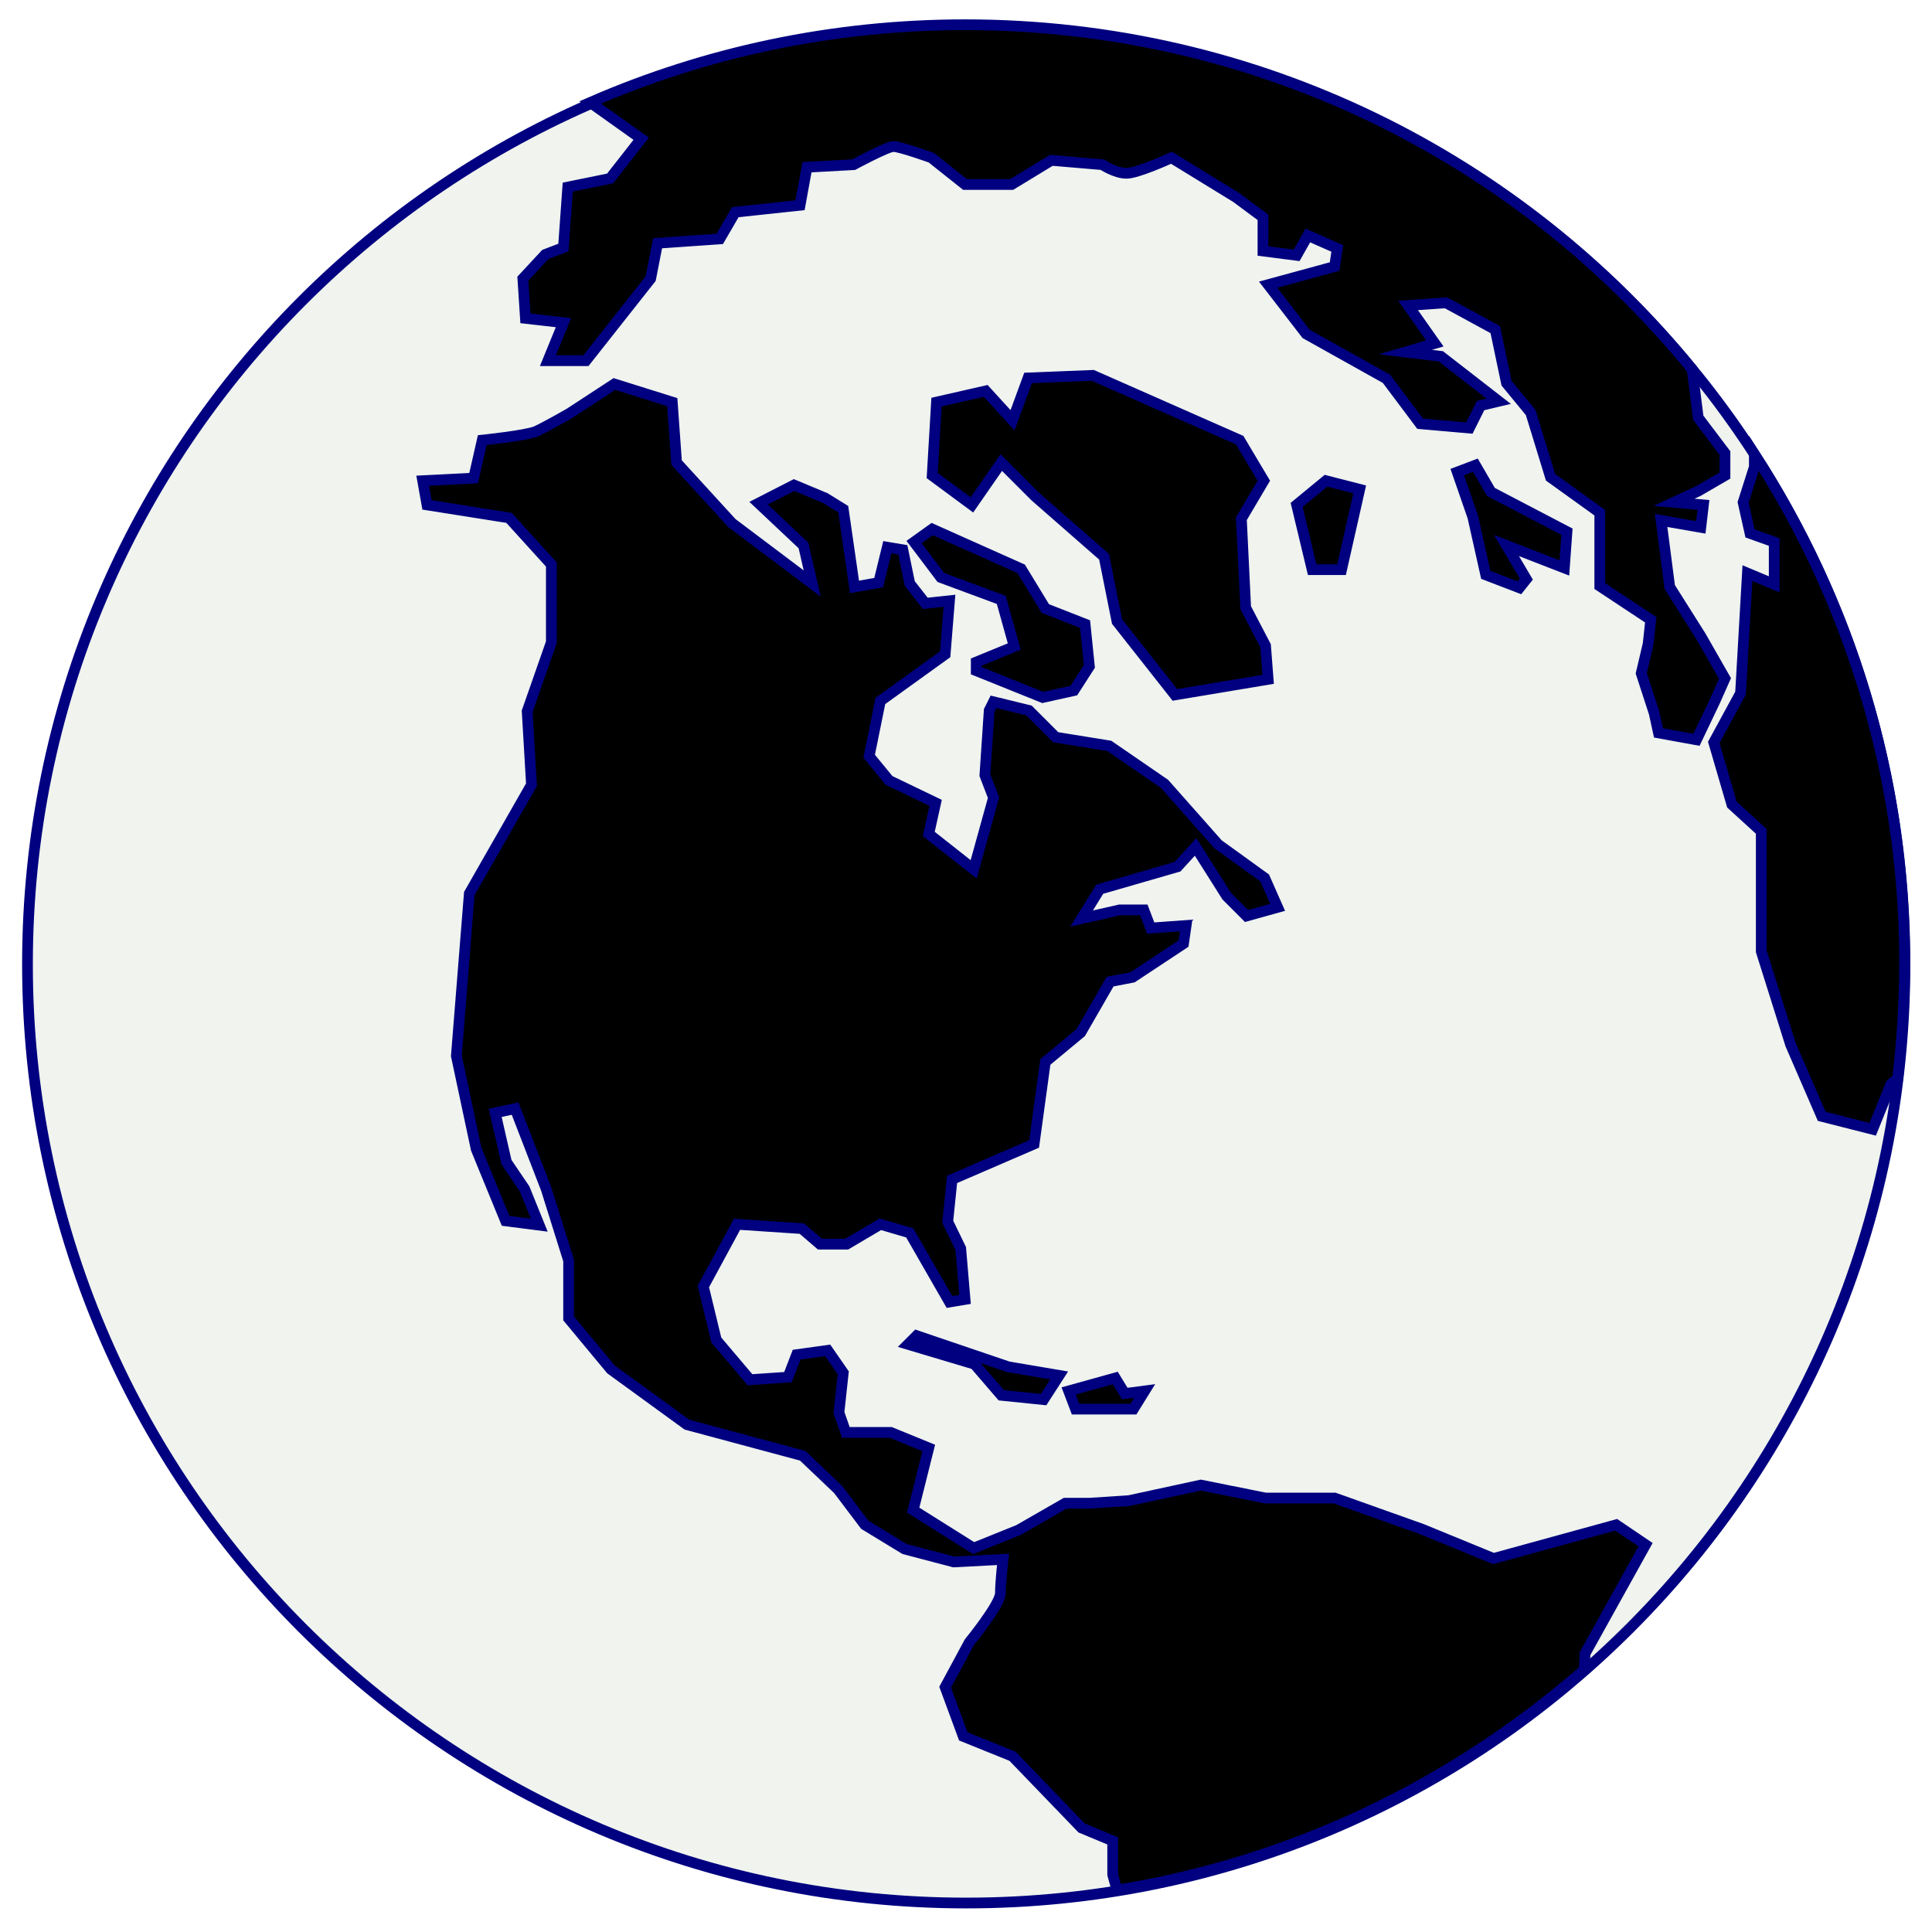
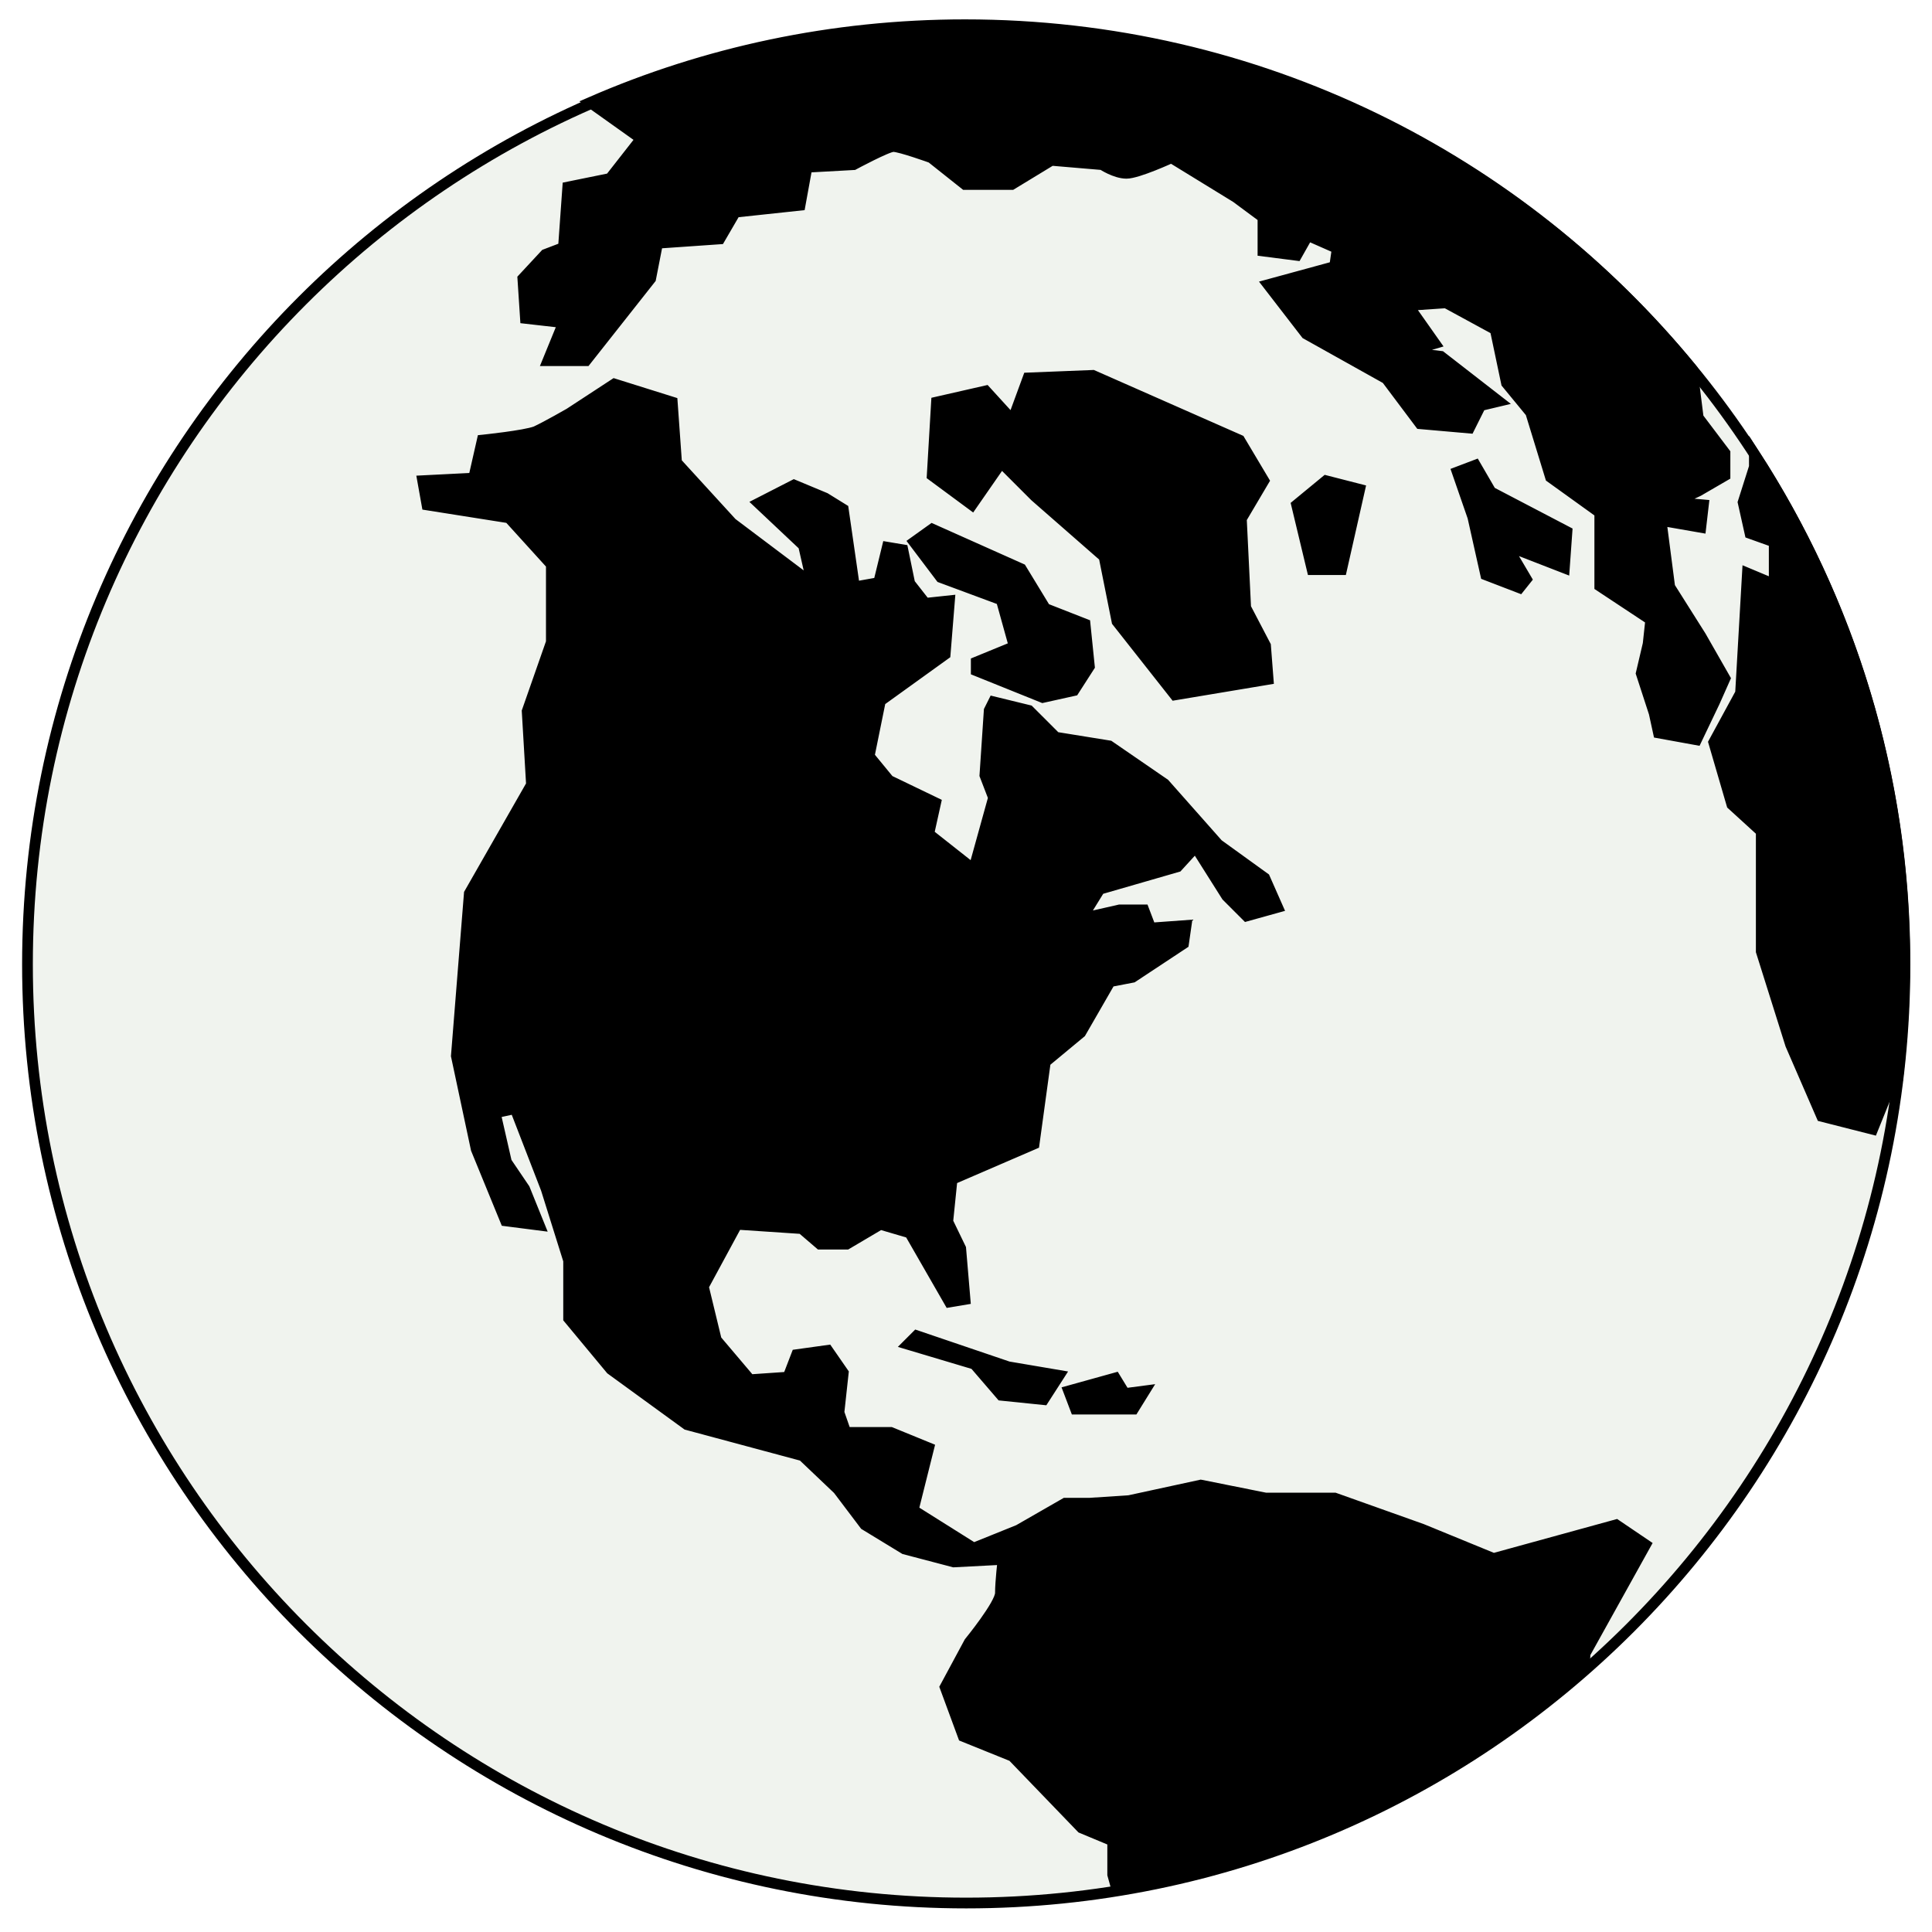
<svg xmlns="http://www.w3.org/2000/svg" width="72" height="72" viewBox="0 0 72 72" fill="none">
-   <path d="M36.008 70.92C55.329 70.92 70.992 55.258 70.992 35.937C70.992 16.616 55.329 0.953 36.008 0.953C16.687 0.953 1.024 16.616 1.024 35.937C1.024 55.258 16.687 70.92 36.008 70.92Z" fill="#F0F3EE" stroke="#000080" stroke-width="0.4" stroke-miterlimit="10" />
-   <path d="M34.74 19.717L38.056 21.198L38.957 22.678L40.437 23.258L40.598 24.835L40.019 25.736L38.86 25.993L36.382 24.995V24.674L37.798 24.094L37.315 22.356L35.062 21.52L34.065 20.2L34.74 19.717ZM55.66 58.081L52.989 56.986L49.738 55.828H47.163L44.75 55.345L42.078 55.924L40.598 56.021H39.697L37.959 57.019L36.285 57.694L34.032 56.278L34.612 53.961L33.196 53.382H31.522L31.265 52.642L31.426 51.161L30.846 50.324L29.688 50.485L29.366 51.322L27.95 51.419L26.695 49.938L26.212 47.943L27.467 45.625L29.881 45.786L30.557 46.366H31.554L32.809 45.625L33.904 45.947L35.384 48.522L35.964 48.425L35.803 46.527L35.32 45.529L35.481 43.952L38.538 42.632L38.957 39.575L40.276 38.481L41.37 36.582L42.207 36.421L44.106 35.166L44.203 34.49L42.883 34.586L42.626 33.91H41.724L40.308 34.232L40.984 33.138L43.881 32.301L44.557 31.561L45.715 33.395L46.456 34.136L47.614 33.814L47.131 32.72L45.393 31.465L43.398 29.212L41.338 27.796L39.343 27.474L38.345 26.476L37.026 26.154L36.865 26.476L36.704 28.89L37.026 29.727L36.285 32.398L34.612 31.078L34.869 29.92L33.131 29.083L32.391 28.182L32.809 26.122L35.223 24.384L35.384 22.389L34.483 22.485L33.904 21.745L33.646 20.49L33.067 20.393L32.745 21.713L31.844 21.874L31.426 18.977L30.75 18.559L29.591 18.076L28.271 18.752L29.945 20.329L30.267 21.745L27.274 19.492L25.214 17.239L25.053 14.986L22.897 14.31L21.223 15.405C21.223 15.405 20.386 15.887 19.968 16.081C19.55 16.241 17.973 16.402 17.973 16.402L17.651 17.819L15.752 17.915L15.913 18.816L18.97 19.299L20.547 21.037V23.933L19.646 26.508L19.807 29.244L17.49 33.299L17.007 39.35L17.747 42.825L18.842 45.497L20.097 45.658L19.55 44.306L18.874 43.308L18.455 41.474L19.196 41.313L20.354 44.306L21.191 46.977V49.133L22.768 51.032L25.6 53.092L29.913 54.251L31.233 55.506L32.23 56.825L33.711 57.727L35.545 58.209L37.38 58.113C37.38 58.113 37.283 58.95 37.283 59.368C37.283 59.786 36.124 61.203 36.124 61.203L35.223 62.876L35.899 64.71L37.734 65.451L40.308 68.122L41.467 68.605V69.86L41.628 70.439C48.226 69.377 54.212 66.448 59.039 62.232L59.072 61.621L61.325 57.566L60.23 56.825L55.66 58.081ZM64.285 25.285L63.384 23.708L62.226 21.874L61.904 19.395L63.384 19.653L63.481 18.816L62.387 18.72L63.288 18.301L64.285 17.722V16.885L63.288 15.566L63.062 13.763C56.658 5.91 46.906 0.922 35.964 0.922C31.007 0.922 26.276 1.952 21.996 3.818L23.895 5.17L22.736 6.651L21.159 6.972L20.998 9.225L20.322 9.483L19.485 10.384L19.582 11.864L20.998 12.025L20.419 13.441H21.835L24.248 10.384L24.506 9.064L26.823 8.903L27.403 7.906L29.816 7.648L30.074 6.232L31.812 6.136C31.812 6.136 33.067 5.46 33.292 5.46C33.55 5.46 34.708 5.878 34.708 5.878L35.964 6.876H37.701L39.182 5.975L41.081 6.136C41.081 6.136 41.563 6.458 41.982 6.458C42.4 6.458 43.656 5.878 43.656 5.878L46.069 7.359L47.067 8.099V9.354L48.322 9.515L48.74 8.775L49.835 9.258L49.738 9.933L47.26 10.609L48.676 12.444L51.669 14.117L52.925 15.791L54.759 15.952L55.177 15.115L55.853 14.954L53.697 13.28L52.377 13.12L53.472 12.798L52.474 11.382L53.89 11.285L55.724 12.283L56.143 14.278L57.044 15.373L57.784 17.786L59.619 19.106V21.841L61.518 23.097L61.421 23.998L61.164 25.092L61.646 26.573L61.807 27.313L63.223 27.57L63.899 26.154L64.285 25.285ZM65.38 16.917V17.4L64.961 18.72L65.219 19.878L66.12 20.2V21.777L65.122 21.359L64.865 25.832L63.867 27.667L64.543 29.984L65.637 30.982V35.455L66.731 38.931L67.89 41.602L69.789 42.085L70.465 40.412L70.722 40.186C70.883 38.77 70.98 37.322 70.98 35.842C70.98 28.922 68.92 22.389 65.38 16.917ZM46.198 16.402L40.727 13.989L38.313 14.085L37.734 15.662L36.736 14.568L34.901 14.986L34.74 17.722L36.221 18.816L37.315 17.239L38.57 18.494L41.145 20.747L41.628 23.161L43.784 25.897L47.26 25.317L47.163 24.062L46.423 22.646L46.262 19.331L47.099 17.915L46.198 16.402ZM50.672 18.237L49.416 17.915L48.322 18.816L48.901 21.23H49.996L50.672 18.237ZM58.396 19.814L55.563 18.333L54.984 17.336L54.308 17.593L54.888 19.267L55.37 21.423L56.626 21.906L56.883 21.584L56.143 20.329L58.299 21.166L58.396 19.814ZM34.161 49.777L33.839 50.099L36.318 50.839L37.315 51.998L38.892 52.159L39.472 51.258L37.573 50.936L34.161 49.777ZM41.563 51.354L39.826 51.837L40.083 52.513H42.239L42.658 51.837L41.917 51.934L41.563 51.354Z" fill="#000000" stroke="#000080" stroke-width="0.4" stroke-miterlimit="10" />
+   <path d="M36.008 70.92C55.329 70.92 70.992 55.258 70.992 35.937C70.992 16.616 55.329 0.953 36.008 0.953C16.687 0.953 1.024 16.616 1.024 35.937C1.024 55.258 16.687 70.92 36.008 70.92Z" fill="#F0F3EE" stroke="#000000" stroke-width="0.4" stroke-miterlimit="10" />
+   <path d="M34.74 19.717L38.056 21.198L38.957 22.678L40.437 23.258L40.598 24.835L40.019 25.736L38.86 25.993L36.382 24.995V24.674L37.798 24.094L37.315 22.356L35.062 21.52L34.065 20.2L34.74 19.717ZM55.66 58.081L52.989 56.986L49.738 55.828H47.163L44.75 55.345L42.078 55.924L40.598 56.021H39.697L37.959 57.019L36.285 57.694L34.032 56.278L34.612 53.961L33.196 53.382H31.522L31.265 52.642L31.426 51.161L30.846 50.324L29.688 50.485L29.366 51.322L27.95 51.419L26.695 49.938L26.212 47.943L27.467 45.625L29.881 45.786L30.557 46.366H31.554L32.809 45.625L33.904 45.947L35.384 48.522L35.964 48.425L35.803 46.527L35.32 45.529L35.481 43.952L38.538 42.632L38.957 39.575L40.276 38.481L41.37 36.582L42.207 36.421L44.106 35.166L44.203 34.49L42.883 34.586L42.626 33.91H41.724L40.308 34.232L40.984 33.138L43.881 32.301L44.557 31.561L45.715 33.395L46.456 34.136L47.614 33.814L47.131 32.72L45.393 31.465L43.398 29.212L41.338 27.796L39.343 27.474L38.345 26.476L37.026 26.154L36.865 26.476L36.704 28.89L37.026 29.727L36.285 32.398L34.612 31.078L34.869 29.92L33.131 29.083L32.391 28.182L32.809 26.122L35.223 24.384L35.384 22.389L34.483 22.485L33.904 21.745L33.646 20.49L33.067 20.393L32.745 21.713L31.844 21.874L31.426 18.977L30.75 18.559L29.591 18.076L28.271 18.752L29.945 20.329L30.267 21.745L27.274 19.492L25.214 17.239L25.053 14.986L22.897 14.31L21.223 15.405C21.223 15.405 20.386 15.887 19.968 16.081C19.55 16.241 17.973 16.402 17.973 16.402L17.651 17.819L15.752 17.915L15.913 18.816L18.97 19.299L20.547 21.037V23.933L19.646 26.508L19.807 29.244L17.49 33.299L17.007 39.35L17.747 42.825L18.842 45.497L20.097 45.658L19.55 44.306L18.874 43.308L18.455 41.474L19.196 41.313L20.354 44.306L21.191 46.977V49.133L22.768 51.032L25.6 53.092L29.913 54.251L31.233 55.506L32.23 56.825L33.711 57.727L35.545 58.209L37.38 58.113C37.38 58.113 37.283 58.95 37.283 59.368C37.283 59.786 36.124 61.203 36.124 61.203L35.223 62.876L35.899 64.71L37.734 65.451L40.308 68.122L41.467 68.605V69.86L41.628 70.439C48.226 69.377 54.212 66.448 59.039 62.232L59.072 61.621L61.325 57.566L60.23 56.825L55.66 58.081ZM64.285 25.285L63.384 23.708L62.226 21.874L61.904 19.395L63.384 19.653L63.481 18.816L62.387 18.72L63.288 18.301L64.285 17.722V16.885L63.288 15.566L63.062 13.763C56.658 5.91 46.906 0.922 35.964 0.922C31.007 0.922 26.276 1.952 21.996 3.818L23.895 5.17L22.736 6.651L21.159 6.972L20.998 9.225L20.322 9.483L19.485 10.384L19.582 11.864L20.998 12.025L20.419 13.441H21.835L24.248 10.384L24.506 9.064L26.823 8.903L27.403 7.906L29.816 7.648L30.074 6.232L31.812 6.136C31.812 6.136 33.067 5.46 33.292 5.46C33.55 5.46 34.708 5.878 34.708 5.878L35.964 6.876H37.701L39.182 5.975L41.081 6.136C41.081 6.136 41.563 6.458 41.982 6.458C42.4 6.458 43.656 5.878 43.656 5.878L46.069 7.359L47.067 8.099V9.354L48.322 9.515L48.74 8.775L49.835 9.258L49.738 9.933L47.26 10.609L48.676 12.444L51.669 14.117L52.925 15.791L54.759 15.952L55.177 15.115L55.853 14.954L53.697 13.28L52.377 13.12L53.472 12.798L52.474 11.382L53.89 11.285L55.724 12.283L56.143 14.278L57.044 15.373L57.784 17.786L59.619 19.106V21.841L61.518 23.097L61.421 23.998L61.164 25.092L61.646 26.573L61.807 27.313L63.223 27.57L63.899 26.154L64.285 25.285ZM65.38 16.917V17.4L64.961 18.72L65.219 19.878L66.12 20.2V21.777L65.122 21.359L64.865 25.832L63.867 27.667L64.543 29.984L65.637 30.982V35.455L66.731 38.931L67.89 41.602L69.789 42.085L70.465 40.412L70.722 40.186C70.883 38.77 70.98 37.322 70.98 35.842C70.98 28.922 68.92 22.389 65.38 16.917ZM46.198 16.402L40.727 13.989L38.313 14.085L37.734 15.662L36.736 14.568L34.901 14.986L34.74 17.722L36.221 18.816L37.315 17.239L38.57 18.494L41.145 20.747L41.628 23.161L43.784 25.897L47.26 25.317L47.163 24.062L46.423 22.646L46.262 19.331L47.099 17.915L46.198 16.402ZM50.672 18.237L49.416 17.915L48.322 18.816L48.901 21.23H49.996L50.672 18.237ZM58.396 19.814L55.563 18.333L54.984 17.336L54.308 17.593L54.888 19.267L55.37 21.423L56.626 21.906L56.883 21.584L56.143 20.329L58.299 21.166L58.396 19.814ZM34.161 49.777L33.839 50.099L36.318 50.839L37.315 51.998L38.892 52.159L39.472 51.258L37.573 50.936L34.161 49.777ZM41.563 51.354L39.826 51.837L40.083 52.513H42.239L42.658 51.837L41.917 51.934L41.563 51.354Z" fill="#000000" stroke="#000000" stroke-width="0.4" stroke-miterlimit="10" />
</svg>
